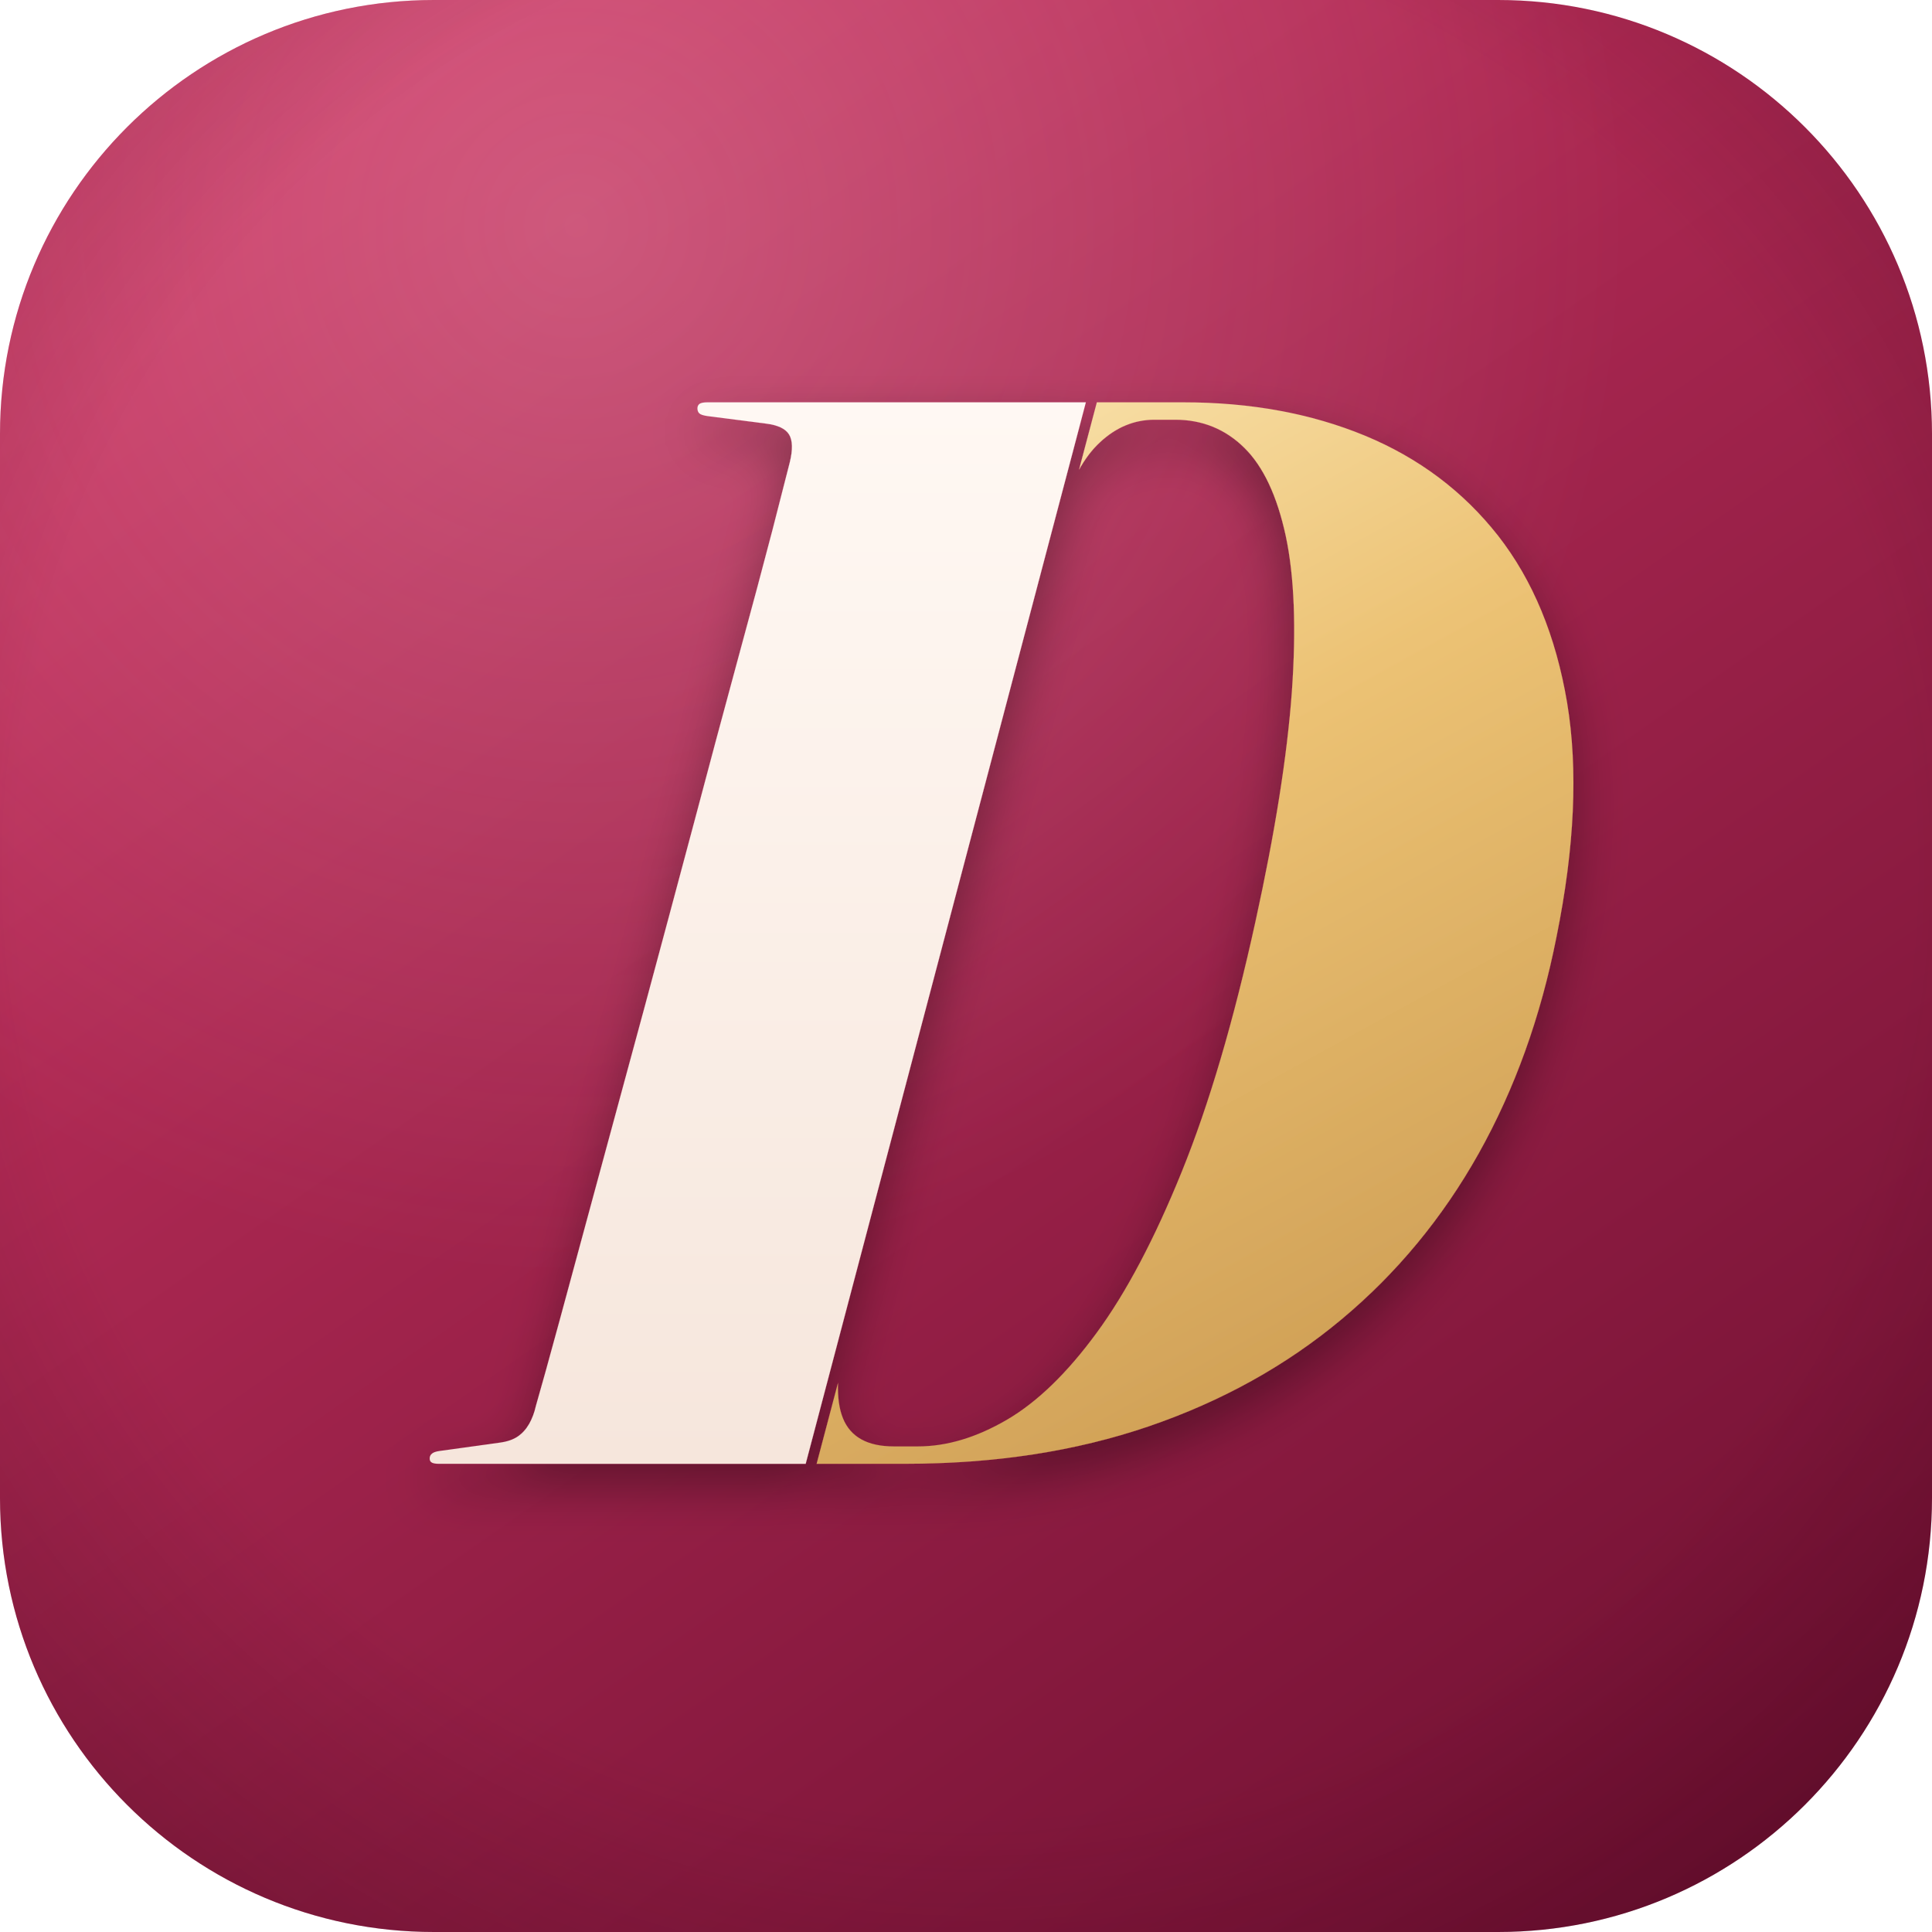
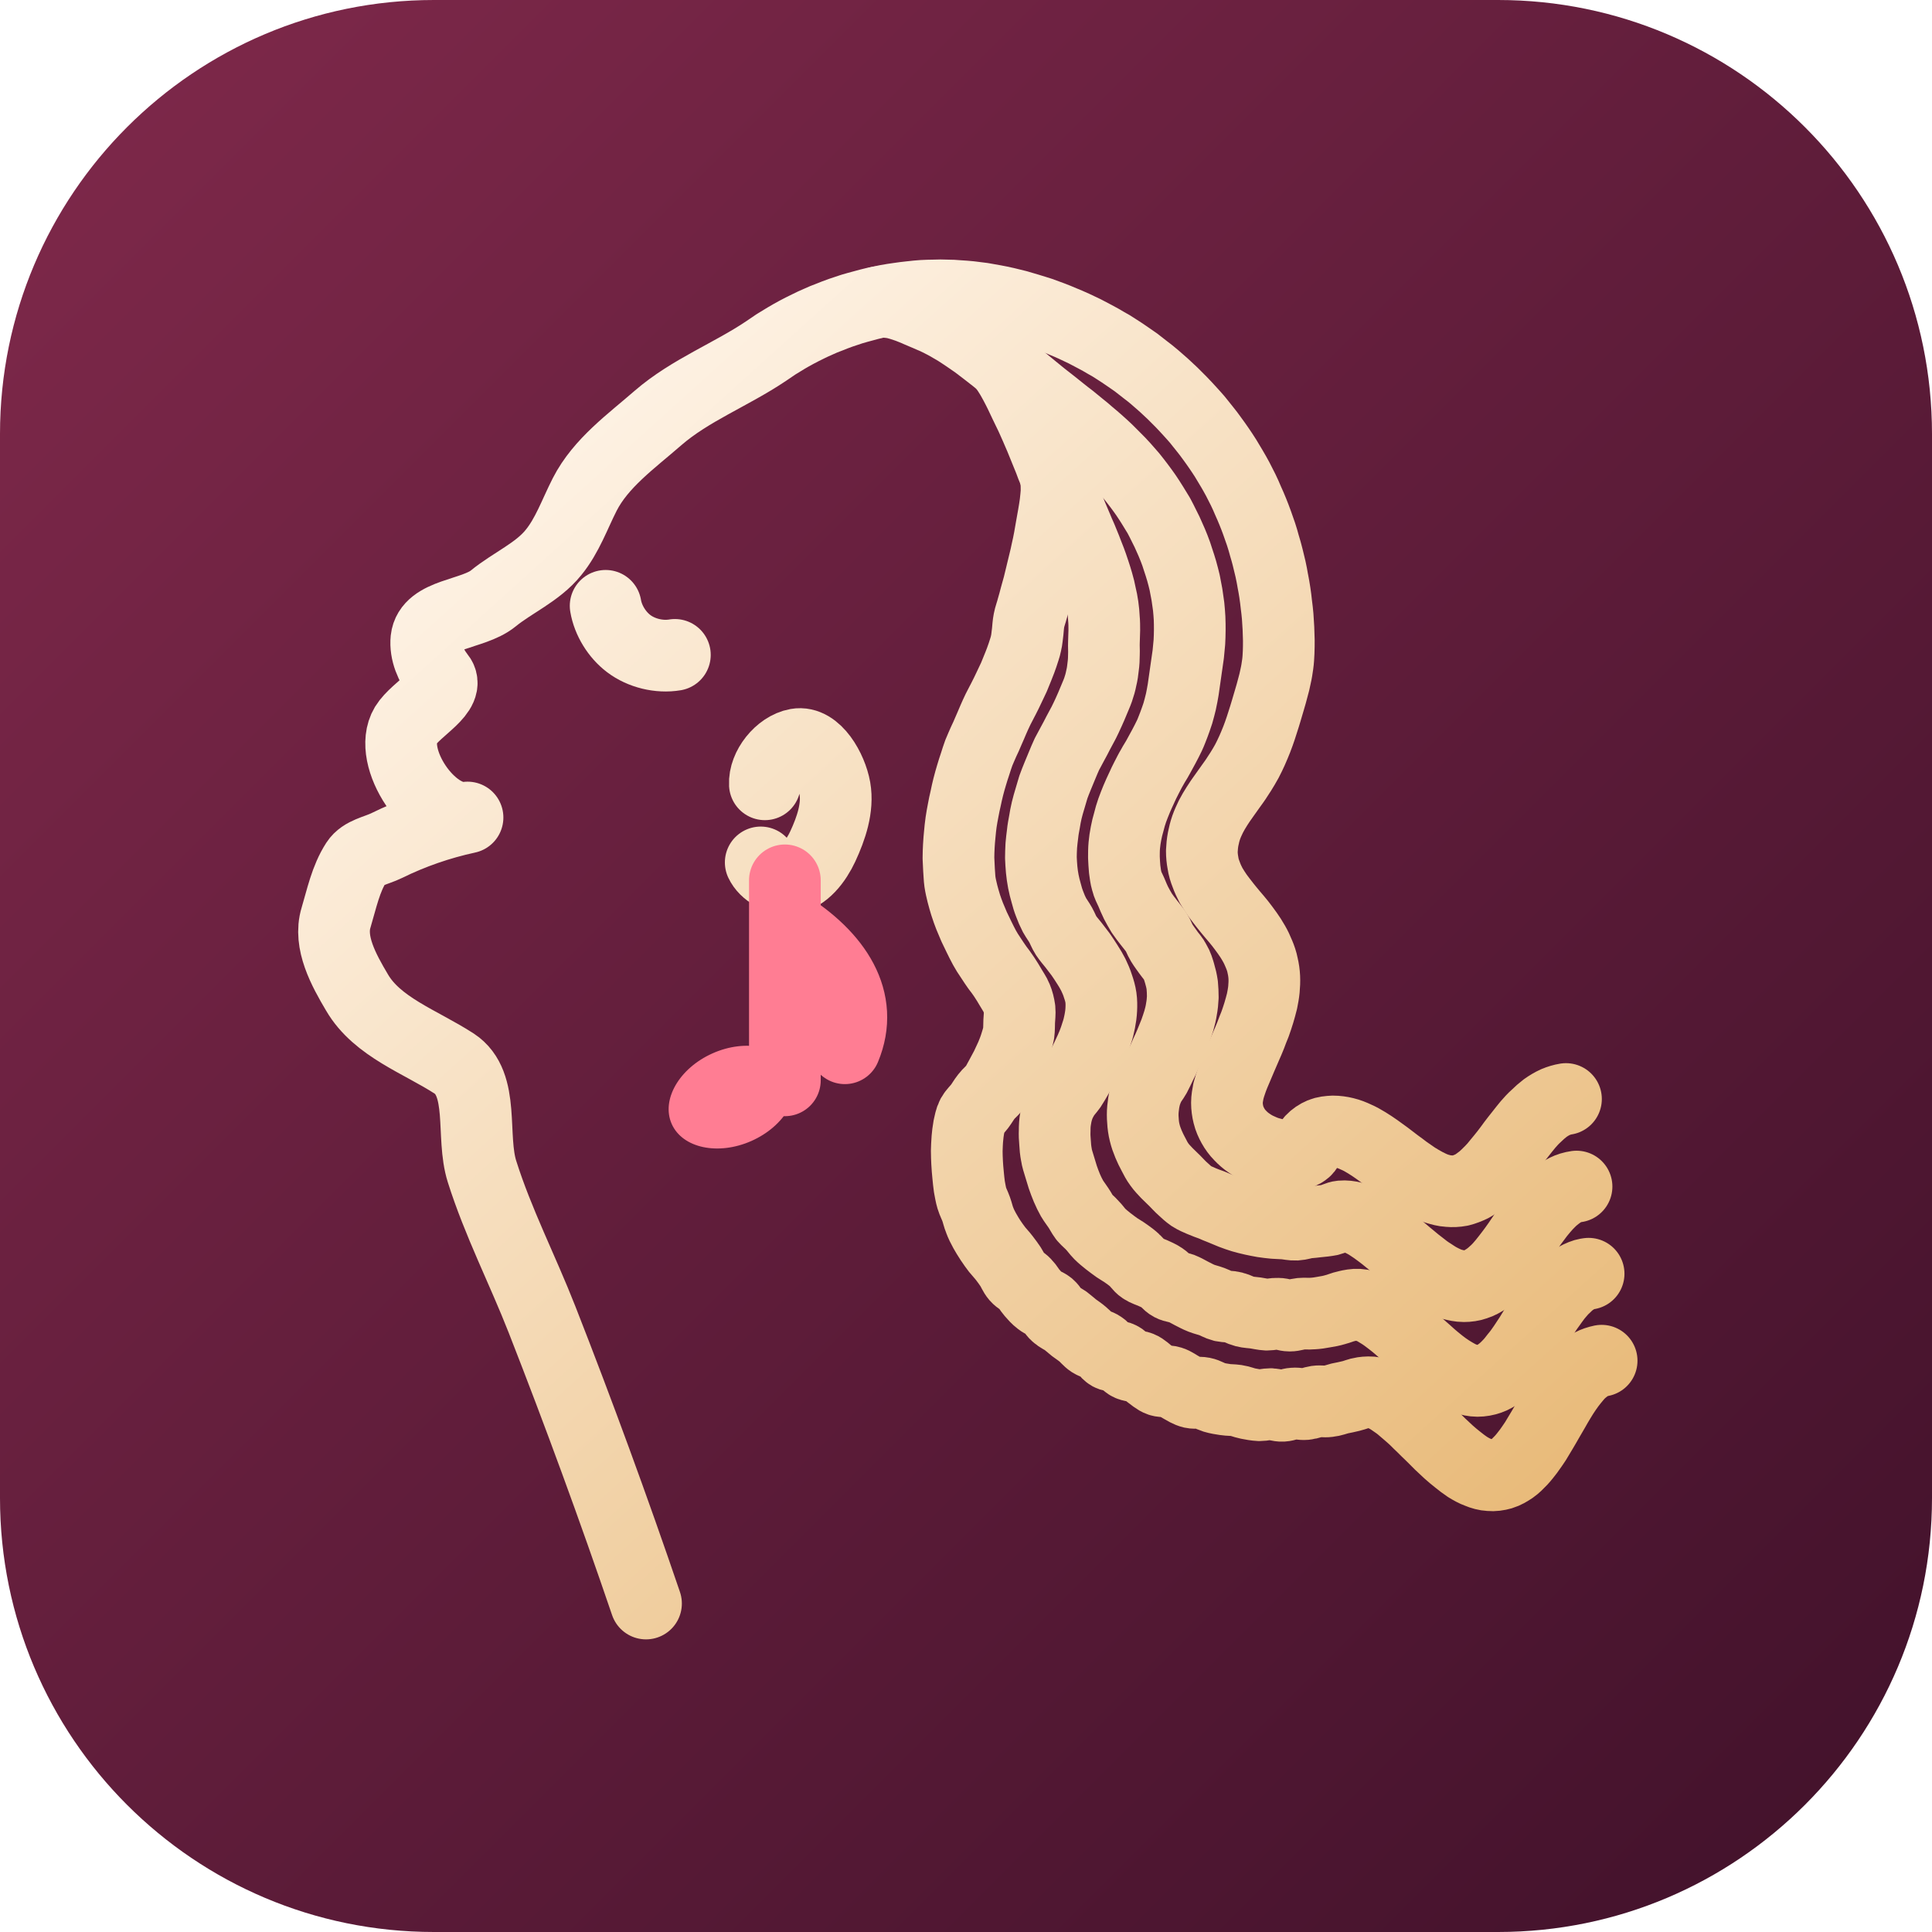
<svg xmlns="http://www.w3.org/2000/svg" viewBox="0 0 1024 1024">
  <defs>
-     <linearGradient id="bg" x1="0.15" y1="0" x2="0.85" y2="1">
-       <stop offset="0" stop-color="#cc3563" />
-       <stop offset="1" stop-color="#701032" />
+     <linearGradient id="bg" x1="0" y1="0" x2="1" y2="1">
+       <stop offset="0" stop-color="#80294b" />
+       <stop offset="1" stop-color="#40112a" />
    </linearGradient>
-     <radialGradient id="glow" cx="0.3" cy="0.12" r="0.9">
-       <stop offset="0" stop-color="#ffd9e2" stop-opacity="0.24" />
-       <stop offset="0.6" stop-color="#ffd9e2" stop-opacity="0" />
-     </radialGradient>
-     <radialGradient id="vig" cx="0.5" cy="0.45" r="0.75">
-       <stop offset="0.65" stop-color="#2a0010" stop-opacity="0" />
-       <stop offset="1" stop-color="#2a0010" stop-opacity="0.34" />
-     </radialGradient>
-     <linearGradient id="gold" x1="0.1" y1="0" x2="0.7" y2="1">
-       <stop offset="0" stop-color="#fff0c4" />
-       <stop offset="0.5" stop-color="#ecc274" />
-       <stop offset="1" stop-color="#cf9f55" />
+     <linearGradient id="ln" gradientUnits="userSpaceOnUse" x1="260" y1="200" x2="820" y2="820">
+       <stop offset="0" stop-color="#fff5ea" />
+       <stop offset="1" stop-color="#e8b977" />
    </linearGradient>
-     <linearGradient id="cream" x1="0" y1="0" x2="0" y2="1">
-       <stop offset="0" stop-color="#fff8f3" />
-       <stop offset="1" stop-color="#f6e6dc" />
-     </linearGradient>
-     <clipPath id="cl">
-       <path d="M0 0H623.1L352.8 1024H0Z" />
-     </clipPath>
-     <clipPath id="cr">
-       <path d="M629.1 0H1024V1024H358.8Z" />
-     </clipPath>
-     <filter id="sh" x="-20%" y="-20%" width="140%" height="140%">
-       <feGaussianBlur in="SourceAlpha" stdDeviation="14" />
-       <feOffset dy="12" />
-       <feComponentTransfer>
-         <feFuncA type="linear" slope="0.35" />
-       </feComponentTransfer>
-       <feMerge>
-         <feMergeNode />
-         <feMergeNode in="SourceGraphic" />
-       </feMerge>
-     </filter>
    <clipPath id="round">
      <rect width="1024" height="1024" rx="230" />
    </clipPath>
  </defs>
  <g clip-path="url(#round)">
    <rect width="1024" height="1024" fill="url(#bg)" />
-     <rect width="1024" height="1024" fill="url(#glow)" />
-     <rect width="1024" height="1024" fill="url(#vig)" />
-     <g transform="translate(520 512) scale(0.97) translate(-512 -512)">
-       <g filter="url(#sh)">
-         <path d="M210.7 781.1Q210.7 779.4 212 778.4Q213.2 777.4 216.1 777L249.3 772.4Q255.1 771.6 258.8 769.1Q262.5 766.6 265 762.3Q267.5 757.9 268.7 752.5Q272.9 738 281.8 705.3Q290.7 672.6 302.7 628.2Q314.7 583.9 328.2 534.2Q341.6 484.5 354.7 435.4Q367.7 386.3 379.1 344.4Q390.5 302.6 398 273.8Q405.4 245 407.5 236.7Q410 226.4 407.1 221.6Q404.2 216.8 394.3 215.6L362.4 211.5Q359 211 358 210Q357 209 357 207.3Q357 205.7 358.2 204.8Q359.5 204 362.4 204H622.5Q677.6 204 721.7 222.2Q765.9 240.5 794.5 276.9Q823 313.4 832.2 368.1Q841.3 422.7 826.4 496.1Q813.5 561.5 783.9 614.4Q754.3 667.2 708.9 705.1Q663.5 743 603.7 763.5Q543.8 784 470.5 784H215.7Q213.2 784 212 783.4Q210.7 782.8 210.7 781.1ZM477.5 774.5Q501.1 774.5 526 760Q550.9 745.5 575.1 712.5Q599.3 679.6 621.7 624.3Q644.1 569 661.9 487.8Q678 414.5 681.8 362.3Q685.5 310.1 678.5 277.1Q671.4 244.2 655.9 228.9Q640.3 213.5 618 213.5H606.8Q590.2 213.5 577 225.8Q563.7 238 556.2 264.1Q552.9 276.1 545.5 303.6Q538 331.2 528.1 368.9Q518.1 406.6 506.9 448.8Q495.8 491.1 484.6 533.6Q473.4 576 463.9 612.7Q454.3 649.4 447.5 675.7Q440.7 702 438.2 711.9Q430.3 743.8 436.5 759.1Q442.7 774.5 464.3 774.5Z" fill="url(#cream)" clip-path="url(#cl)" />
-         <path d="M210.7 781.1Q210.7 779.4 212 778.4Q213.2 777.4 216.1 777L249.3 772.4Q255.1 771.6 258.8 769.1Q262.5 766.6 265 762.3Q267.5 757.9 268.7 752.5Q272.9 738 281.8 705.3Q290.7 672.6 302.7 628.2Q314.7 583.9 328.2 534.2Q341.6 484.5 354.7 435.4Q367.7 386.3 379.1 344.4Q390.5 302.6 398 273.8Q405.4 245 407.5 236.7Q410 226.4 407.1 221.6Q404.2 216.8 394.3 215.6L362.4 211.5Q359 211 358 210Q357 209 357 207.3Q357 205.7 358.2 204.8Q359.5 204 362.4 204H622.5Q677.6 204 721.7 222.2Q765.9 240.5 794.5 276.9Q823 313.4 832.2 368.1Q841.3 422.7 826.4 496.1Q813.5 561.5 783.9 614.4Q754.3 667.2 708.9 705.1Q663.5 743 603.7 763.5Q543.8 784 470.5 784H215.7Q213.2 784 212 783.4Q210.7 782.8 210.7 781.1ZM477.5 774.5Q501.1 774.5 526 760Q550.9 745.5 575.1 712.5Q599.3 679.6 621.7 624.3Q644.1 569 661.9 487.8Q678 414.5 681.8 362.3Q685.5 310.1 678.5 277.1Q671.4 244.2 655.9 228.9Q640.3 213.5 618 213.5H606.8Q590.2 213.5 577 225.8Q563.7 238 556.2 264.1Q552.9 276.1 545.5 303.6Q538 331.2 528.1 368.9Q518.1 406.6 506.9 448.8Q495.8 491.1 484.6 533.6Q473.4 576 463.9 612.7Q454.3 649.4 447.5 675.7Q440.7 702 438.2 711.9Q430.3 743.8 436.5 759.1Q442.7 774.5 464.3 774.5Z" fill="url(#gold)" clip-path="url(#cr)" />
+     <g id="motif">
+       <g fill="none" stroke="url(#ln)" stroke-width="38" stroke-linecap="round" stroke-linejoin="round">
+         <path d="M342.4,849.9C325.2,799.4 306.8,749.2 287.3,699.4C277.0,673.1 264.0,647.9 255.5,621.0C249.5,602.2 257.2,574.5 240.7,563.7C222.8,552.1 199.9,544.4 189.2,526.0C182.2,514.2 174.1,499.5 178.1,486.4C181.1,476.4 183.2,465.8 188.9,457.0C192.2,451.9 199.4,450.9 204.9,448.2C218.5,441.5 233.0,436.5 247.8,433.3C228.4,436.2 205.0,401.3 215.0,384.5C220.5,375.5 239.4,366.5 232.7,358.3C228.4,352.9 225.3,345.6 226.0,338.8C227.5,325.1 250.6,325.9 261.3,317.3C271.7,308.8 284.9,303.3 293.3,292.9C300.7,283.9 304.6,272.5 309.9,262.1C318.4,245.4 334.7,233.8 348.8,221.5C365.8,206.8 387.4,198.6 406.0,186.1C407.8,184.9 409.5,183.7 411.3,182.5C413.1,181.4 414.9,180.3 416.7,179.2C418.5,178.1 420.4,177.1 422.2,176.1C424.1,175.1 426.0,174.1 427.9,173.2C429.8,172.2 431.7,171.4 433.7,170.5C435.6,169.6 437.6,168.8 439.5,168.1C441.5,167.3 443.5,166.5 445.5,165.8C447.5,165.1 449.5,164.5 451.5,163.8C453.6,163.2 455.6,162.6 457.6,162.1C459.7,161.5 461.7,161.0 463.8,160.5C465.9,160.1 467.9,159.6 470.0,159.2C472.1,158.8 474.2,158.5 476.3,158.2C478.4,157.9 480.5,157.6 482.6,157.4C484.7,157.1 486.8,157.0 488.9,156.8C491.1,156.7 493.2,156.6 495.3,156.6C497.4,156.5 499.5,156.5 501.7,156.6C503.8,156.6 505.9,156.7 508.0,156.9C510.1,157.0 512.2,157.2 514.3,157.4C516.5,157.7 518.6,157.9 520.7,158.2C522.8,158.6 524.8,158.9 526.9,159.3C529.0,159.7 531.1,160.1 533.2,160.6C535.2,161.1 537.3,161.6 539.3,162.1C541.4,162.7 543.4,163.3 545.4,163.9C547.5,164.5 549.5,165.2 551.5,165.8C553.5,166.5 555.5,167.3 557.5,168.0C559.5,168.8 561.4,169.5 563.4,170.4C565.3,171.2 567.3,172.0 569.2,172.9C571.1,173.8 573.0,174.7 574.9,175.6C576.8,176.6 578.7,177.6 580.6,178.6C582.5,179.6 584.3,180.6 586.1,181.7C588.0,182.7 589.8,183.8 591.6,185.0C593.4,186.1 595.1,187.3 596.9,188.5C598.6,189.7 600.4,190.9 602.1,192.1C603.8,193.4 605.5,194.7 607.1,196.0C608.8,197.3 610.5,198.6 612.1,200.0C613.7,201.4 615.3,202.8 616.9,204.2C618.4,205.6 620.0,207.1 621.5,208.5C623.0,210.0 624.5,211.5 626.0,213.0C627.5,214.5 628.9,216.1 630.4,217.7C631.8,219.2 633.2,220.8 634.6,222.4C635.9,224.1 637.3,225.7 638.6,227.4C639.9,229.0 641.2,230.7 642.4,232.4C643.7,234.1 644.9,235.9 646.1,237.6C647.3,239.4 648.5,241.1 649.6,242.9C650.7,244.7 651.8,246.5 652.9,248.4C654.0,250.2 655.0,252.1 656.0,253.9C657.0,255.8 657.9,257.7 658.9,259.6C659.8,261.5 660.7,263.4 661.5,265.4C662.4,267.3 663.2,269.3 664.0,271.2C664.8,273.2 665.6,275.2 666.3,277.2C667.0,279.2 667.7,281.2 668.4,283.2C669.0,285.2 669.7,287.2 670.2,289.3C670.8,291.3 671.4,293.3 671.9,295.4C672.4,297.4 672.9,299.5 673.4,301.6C673.8,303.7 674.3,305.7 674.6,307.8C675.0,309.9 675.4,312.0 675.7,314.1C676.0,316.2 676.3,318.3 676.5,320.4C676.8,322.5 677.0,324.6 677.2,326.7C677.3,328.8 677.5,330.9 677.6,333.1C677.7,335.2 677.7,337.3 677.8,339.4C677.8,341.5 677.8,343.7 677.7,345.8C677.6,347.9 677.5,350.0 677.2,352.1C676.9,354.2 676.6,356.3 676.1,358.4C675.7,360.5 675.2,362.5 674.6,364.6C674.1,366.6 673.5,368.7 672.9,370.7C672.3,372.7 671.7,374.8 671.1,376.8C670.5,378.8 669.9,380.8 669.2,382.9C668.6,384.9 667.9,386.9 667.2,388.9C666.5,390.9 665.7,392.9 664.9,394.8C664.1,396.8 663.2,398.7 662.3,400.6C661.4,402.5 660.4,404.4 659.3,406.2C658.2,408.1 657.1,409.8 655.9,411.6C654.8,413.4 653.5,415.1 652.3,416.8C651.1,418.6 649.8,420.2 648.6,422.0C647.4,423.7 646.1,425.5 645.0,427.3C643.9,429.0 642.8,430.9 641.8,432.8C640.9,434.7 640.0,436.6 639.3,438.6C638.6,440.6 638.1,442.7 637.7,444.7C637.3,446.8 637.1,448.9 637.0,451.1C637.0,453.2 637.2,455.3 637.6,457.4C637.9,459.5 638.5,461.5 639.3,463.5C640.0,465.5 640.9,467.4 641.9,469.3C643.0,471.1 644.1,472.9 645.3,474.6C646.6,476.4 647.9,478.0 649.2,479.7C650.5,481.4 651.9,483.0 653.2,484.6C654.6,486.2 656.0,487.9 657.3,489.5C658.6,491.2 659.9,492.9 661.1,494.6C662.3,496.3 663.5,498.1 664.5,499.9C665.6,501.8 666.5,503.7 667.3,505.7C668.1,507.6 668.8,509.6 669.2,511.7C669.7,513.8 670.0,515.9 670.1,518.0C670.2,520.1 670.1,522.3 669.9,524.4C669.7,526.5 669.3,528.6 668.9,530.6C668.4,532.7 667.8,534.7 667.2,536.8C666.6,538.8 665.9,540.8 665.2,542.8C664.4,544.8 663.6,546.7 662.9,548.7C662.1,550.7 661.3,552.6 660.4,554.6C659.6,556.5 658.7,558.5 657.9,560.4C657.1,562.4 656.2,564.3 655.4,566.3C654.6,568.2 653.7,570.2 653.0,572.2C652.3,574.2 651.6,576.2 651.1,578.2C650.7,580.3 650.3,582.4 650.3,584.5C650.3,586.6 650.6,588.8 651.1,590.8C651.6,592.9 652.5,594.9 653.5,596.7C654.5,598.5 655.8,600.3 657.3,601.8C658.7,603.3 660.3,604.7 662.1,605.9C663.8,607.1 665.7,608.2 667.6,609.0C669.5,609.9 671.5,610.7 673.6,611.2C675.6,611.8 677.7,612.2 679.8,612.4C681.9,612.5 684.1,612.7 686.2,612.2C688.2,611.8 690.3,611.1 691.9,609.7C693.5,608.3 693.8,605.9 695.2,604.3C696.6,602.8 698.4,601.6 700.3,600.8C702.2,600.0 704.4,599.8 706.5,599.7C708.6,599.7 710.8,600.0 712.8,600.5C714.9,601.0 716.9,601.8 718.8,602.7C720.7,603.5 722.6,604.6 724.4,605.7C726.2,606.8 728.0,608.0 729.7,609.2C731.4,610.4 733.1,611.7 734.8,612.9C736.5,614.2 738.2,615.5 739.9,616.8C741.6,618.0 743.3,619.3 745.0,620.6C746.7,621.8 748.5,623.0 750.2,624.2C752.0,625.3 753.8,626.4 755.7,627.4C757.6,628.4 759.5,629.3 761.5,630.0C763.5,630.6 765.6,631.2 767.7,631.3C769.8,631.5 772.0,631.4 774.1,631.0C776.1,630.5 778.1,629.7 780.0,628.8C781.9,627.8 783.6,626.5 785.3,625.2C786.9,623.9 788.4,622.4 789.9,620.9C791.4,619.4 792.8,617.8 794.1,616.1C795.5,614.5 796.8,612.8 798.1,611.2C799.4,609.5 800.7,607.8 801.9,606.1C803.2,604.4 804.5,602.7 805.8,601.1C807.1,599.4 808.5,597.7 809.8,596.1C811.2,594.5 812.6,592.9 814.2,591.5C815.7,590.0 817.3,588.6 819.0,587.3C820.7,586.1 822.5,585.0 824.5,584.1C826.2,583.4 828.1,582.8 830.0,582.5" />
+         <path d="M321.0,321.1C322.3,328.8 327.0,336.4 333.2,341.1C339.9,346.2 349.4,348.5 357.7,347.1" />
+         <path d="M405.4,415.7C404.9,406.7 413.4,396.1 422.3,394.5C432.4,392.7 440.7,407.7 442.5,417.8C444.3,428.1 440.5,439.1 436.1,448.6C432.6,456.1 426.3,464.8 418.1,465.5C412.4,466.0 405.6,462.2 403.2,457.1" />
+         <path d="M465.9,160.1C468.0,159.9 470.1,160.0 472.2,160.3C474.3,160.5 476.4,161.2 478.4,161.8C480.4,162.4 482.4,163.2 484.4,164.0C486.3,164.8 488.2,165.7 490.2,166.5C492.1,167.4 494.1,168.1 496.0,169.0C497.9,169.9 499.8,170.9 501.7,171.9C503.5,173.0 505.4,174.0 507.2,175.1C509.0,176.3 510.8,177.4 512.5,178.6C514.3,179.8 516.0,181.0 517.7,182.2C519.4,183.5 521.1,184.8 522.8,186.1C524.5,187.4 526.1,188.7 527.8,190.0C529.4,191.4 531.1,192.7 532.7,194.0C534.4,195.4 536.0,196.7 537.6,198.1C539.3,199.4 540.9,200.8 542.5,202.1C544.2,203.5 545.8,204.8 547.5,206.2C549.1,207.5 550.7,208.8 552.4,210.2C554.1,211.5 555.7,212.8 557.4,214.1C559.0,215.4 560.7,216.7 562.4,218.1C564.0,219.4 565.7,220.7 567.4,222.0C569.0,223.3 570.7,224.7 572.3,226.0C574.0,227.3 575.6,228.7 577.2,230.1C578.8,231.4 580.4,232.8 582.0,234.2C583.6,235.6 585.2,237.1 586.7,238.5C588.2,240.0 589.7,241.5 591.2,243.0C592.7,244.5 594.2,246.0 595.6,247.6C597.0,249.2 598.4,250.8 599.8,252.4C601.1,254.0 602.4,255.7 603.7,257.4C605.0,259.1 606.2,260.8 607.4,262.5C608.6,264.3 609.8,266.1 610.9,267.9C612.0,269.7 613.1,271.5 614.2,273.3C615.2,275.2 616.2,277.1 617.1,279.0C618.1,280.9 619.0,282.8 619.8,284.7C620.7,286.6 621.5,288.6 622.3,290.6C623.1,292.6 623.8,294.6 624.4,296.6C625.1,298.6 625.7,300.6 626.3,302.6C626.9,304.7 627.4,306.7 627.9,308.8C628.3,310.9 628.7,313.0 629.1,315.1C629.4,317.1 629.7,319.2 630.0,321.4C630.2,323.5 630.4,325.6 630.5,327.7C630.6,329.8 630.6,331.9 630.6,334.0C630.6,336.2 630.5,338.3 630.4,340.4C630.2,342.5 630.0,344.6 629.8,346.7C629.5,348.8 629.2,350.9 628.9,353.0C628.6,355.1 628.3,357.2 628.0,359.3C627.7,361.4 627.4,363.5 627.1,365.6C626.7,367.7 626.4,369.8 625.9,371.9C625.4,373.9 624.9,376.0 624.3,378.0C623.7,380.0 622.9,382.0 622.2,384.0C621.4,386.0 620.7,388.0 619.8,389.9C618.9,391.8 617.9,393.7 616.9,395.6C615.9,397.4 614.9,399.3 613.9,401.1C612.9,403.0 611.7,404.7 610.7,406.6C609.6,408.4 608.7,410.3 607.7,412.2C606.8,414.0 605.8,415.9 605.0,417.8C604.1,419.7 603.2,421.7 602.4,423.6C601.6,425.6 600.8,427.5 600.1,429.5C599.4,431.5 598.8,433.5 598.3,435.6C597.7,437.6 597.2,439.7 596.8,441.8C596.4,443.8 596.1,445.9 595.9,448.0C595.7,450.1 595.7,452.3 595.7,454.4C595.8,456.5 595.9,458.6 596.1,460.7C596.4,462.8 596.6,464.9 597.2,466.9C597.7,469.0 598.7,470.9 599.6,472.8C600.4,474.7 601.2,476.7 602.1,478.5C603.1,480.4 604.1,482.2 605.2,484.0C606.4,485.8 607.7,487.4 609.0,489.1C610.3,490.8 611.7,492.4 612.9,494.2C614.0,495.9 614.6,497.9 615.7,499.7C616.8,501.5 618.1,503.2 619.3,504.9C620.5,506.6 622.0,508.1 622.9,510.0C624.0,511.8 624.6,513.9 625.2,515.9C625.8,517.9 626.3,520.0 626.6,522.1C626.8,524.2 626.9,526.3 626.9,528.5C626.8,530.6 626.6,532.7 626.2,534.8C625.9,536.9 625.4,538.9 624.8,541.0C624.2,543.0 623.5,545.0 622.8,547.0C622.0,549.0 621.2,551.0 620.4,552.9C619.6,554.9 618.7,556.8 617.8,558.7C617.0,560.7 616.1,562.6 615.1,564.5C614.2,566.4 613.3,568.3 612.3,570.2C611.3,572.0 609.9,573.6 609.0,575.5C608.1,577.4 607.3,579.4 606.8,581.5C606.3,583.5 606.0,585.6 605.8,587.7C605.6,589.8 605.6,591.9 605.8,594.1C605.9,596.2 606.2,598.3 606.7,600.3C607.2,602.4 607.9,604.4 608.7,606.3C609.5,608.2 610.4,610.1 611.4,611.9C612.3,613.7 613.3,615.6 614.5,617.2C615.7,618.9 617.1,620.3 618.5,621.8C619.9,623.2 621.4,624.6 622.8,626.0C624.2,627.4 625.5,628.9 627.0,630.2C628.4,631.5 629.9,632.9 631.5,634.0C633.2,635.1 635.0,635.8 636.8,636.6C638.6,637.4 640.4,638.0 642.3,638.7C644.1,639.5 645.8,640.2 647.6,640.9C649.4,641.6 651.1,642.4 652.9,643.1C654.7,643.8 656.5,644.4 658.4,645.0C660.2,645.5 662.0,646.0 663.9,646.4C665.8,646.8 667.7,647.2 669.5,647.5C671.4,647.8 673.3,648.0 675.3,648.2C677.2,648.3 679.1,648.4 681.0,648.5C683.0,648.7 685.0,649.2 687.0,649.1C688.9,649.0 690.8,648.3 692.8,648.0C694.8,647.8 696.8,647.7 698.8,647.4C700.8,647.2 702.9,647.0 704.9,646.6C707.0,646.1 708.8,644.9 710.9,644.7C713.0,644.5 715.2,644.8 717.2,645.3C719.3,645.9 721.2,646.8 723.1,647.8C725.0,648.8 726.7,650.0 728.5,651.2C730.2,652.4 731.9,653.7 733.6,655.0C735.2,656.3 736.9,657.7 738.5,659.0C740.1,660.4 741.7,661.8 743.3,663.1C744.9,664.5 746.6,665.9 748.2,667.2C749.8,668.6 751.5,669.9 753.2,671.2C754.8,672.5 756.5,673.8 758.3,674.9C760.1,676.1 761.9,677.3 763.7,678.2C765.6,679.2 767.6,680.1 769.6,680.7C771.6,681.2 773.7,681.7 775.9,681.7C778.0,681.7 780.1,681.4 782.1,680.7C784.1,680.1 786.0,679.0 787.8,677.8C789.5,676.7 791.1,675.3 792.7,673.8C794.2,672.4 795.6,670.8 797.0,669.1C798.3,667.5 799.6,665.8 800.9,664.1C802.2,662.4 803.4,660.7 804.6,659.0C805.8,657.2 807.0,655.5 808.2,653.7C809.4,652.0 810.6,650.2 811.8,648.5C813.1,646.8 814.3,645.1 815.6,643.4C817.0,641.7 818.3,640.1 819.7,638.6C821.2,637.0 822.7,635.5 824.4,634.2C826.0,632.9 827.8,631.6 829.7,630.7C831.5,629.8 833.5,629.2 835.6,628.9" />
+         <path d="M531.2,192.6C532.5,194.3 533.7,196.0 534.8,197.8C536.0,199.6 537.0,201.5 538.0,203.3C539.0,205.2 540.0,207.1 540.9,209.0C541.8,210.9 542.7,212.8 543.6,214.7C544.5,216.7 545.5,218.5 546.4,220.5C547.3,222.4 548.1,224.3 549.0,226.3C549.8,228.2 550.7,230.2 551.5,232.1C552.3,234.1 553.1,236.0 553.9,238.0C554.7,240.0 555.5,241.9 556.3,243.9C557.0,245.9 557.8,247.9 558.6,249.8C559.4,251.8 560.1,253.8 560.9,255.7C561.7,257.7 562.5,259.7 563.3,261.7C564.1,263.6 564.9,265.6 565.7,267.5C566.5,269.5 567.3,271.5 568.1,273.4C568.9,275.4 569.8,277.3 570.6,279.3C571.4,281.2 572.2,283.2 573.1,285.1C573.9,287.1 574.7,289.0 575.5,291.0C576.3,293.0 577.0,295.0 577.8,296.9C578.5,298.9 579.3,300.9 579.9,302.9C580.6,304.9 581.2,307.0 581.8,309.0C582.4,311.0 582.9,313.1 583.3,315.2C583.8,317.2 584.2,319.3 584.5,321.4C584.8,323.5 585.0,325.6 585.1,327.8C585.3,329.9 585.3,332.0 585.3,334.1C585.3,336.2 585.1,338.3 585.1,340.5C585.0,342.6 585.2,344.7 585.1,346.8C585.1,348.9 585.0,351.1 584.7,353.2C584.5,355.3 584.2,357.4 583.7,359.4C583.3,361.5 582.7,363.6 582.0,365.6C581.3,367.6 580.4,369.5 579.6,371.5C578.8,373.4 578.0,375.4 577.1,377.3C576.3,379.2 575.3,381.1 574.4,383.0C573.4,384.8 572.4,386.7 571.4,388.6C570.5,390.4 569.5,392.3 568.5,394.1C567.5,396.0 566.5,397.8 565.5,399.7C564.6,401.6 563.8,403.6 563.0,405.5C562.2,407.4 561.4,409.4 560.6,411.3C559.8,413.3 559.0,415.2 558.3,417.2C557.7,419.2 557.1,421.3 556.5,423.3C555.9,425.3 555.3,427.3 554.8,429.4C554.3,431.5 553.9,433.6 553.6,435.6C553.2,437.7 552.8,439.8 552.6,441.9C552.3,444.0 552.1,446.1 551.9,448.2C551.8,450.4 551.7,452.5 551.7,454.6C551.8,456.7 551.9,458.8 552.1,460.9C552.3,463.0 552.6,465.1 553.0,467.2C553.4,469.2 553.9,471.3 554.5,473.3C555.0,475.3 555.6,477.3 556.4,479.3C557.1,481.2 557.9,483.1 558.9,485.0C559.9,486.8 561.2,488.5 562.2,490.3C563.2,492.1 563.9,494.1 565.0,495.8C566.2,497.6 567.6,499.2 568.9,500.8C570.2,502.5 571.5,504.2 572.8,505.9C574.0,507.7 575.2,509.4 576.3,511.2C577.5,513.0 578.5,514.8 579.5,516.7C580.4,518.6 581.3,520.6 581.9,522.6C582.6,524.6 583.2,526.6 583.5,528.7C583.8,530.8 583.8,532.9 583.7,535.0C583.6,537.2 583.3,539.3 582.9,541.3C582.5,543.4 582.0,545.5 581.3,547.5C580.7,549.5 580.0,551.5 579.2,553.5C578.4,555.5 577.5,557.4 576.6,559.3C575.7,561.2 574.8,563.1 573.8,565.0C572.9,566.9 571.9,568.8 570.9,570.6C569.8,572.5 568.8,574.3 567.6,576.1C566.4,577.8 564.9,579.3 563.8,581.1C562.7,582.9 561.7,584.8 561.0,586.8C560.3,588.8 559.8,590.8 559.5,592.9C559.1,595.0 559.0,597.1 559.0,599.3C558.9,601.4 559.0,603.5 559.2,605.6C559.3,607.7 559.5,609.8 559.9,611.9C560.2,614.0 560.9,616.0 561.5,618.0C562.1,620.0 562.7,622.0 563.3,623.9C564.0,625.9 564.7,627.8 565.5,629.7C566.3,631.6 567.2,633.4 568.2,635.2C569.2,636.9 570.5,638.5 571.6,640.2C572.7,641.8 573.6,643.7 574.8,645.3C576.1,646.8 577.7,648.0 579.0,649.5C580.4,650.9 581.5,652.6 582.9,654.0C584.3,655.4 585.8,656.6 587.3,657.8C588.9,659.0 590.4,660.2 592.0,661.3C593.6,662.4 595.3,663.3 596.8,664.4C598.4,665.5 600.0,666.7 601.4,668.0C602.9,669.3 603.9,671.2 605.6,672.3C607.2,673.4 609.1,673.9 610.9,674.7C612.6,675.5 614.4,676.2 616.0,677.3C617.7,678.4 618.8,680.3 620.7,681.3C622.4,682.2 624.4,682.2 626.2,682.9C628.0,683.6 629.7,684.6 631.4,685.5C633.2,686.4 635.0,687.4 636.8,688.1C638.6,688.8 640.5,689.2 642.4,689.9C644.3,690.6 646.0,691.7 648.0,692.2C649.9,692.6 651.9,692.4 653.7,692.9C655.8,693.4 657.6,694.6 659.6,695.1C661.5,695.6 663.5,695.6 665.5,695.9C667.5,696.2 669.5,696.7 671.5,696.8C673.4,696.8 675.4,696.2 677.3,696.3C679.4,696.3 681.5,697.3 683.6,697.3C685.6,697.3 687.5,696.5 689.5,696.3C691.5,696.1 693.6,696.4 695.7,696.2C697.7,696.1 699.8,695.8 701.8,695.4C703.8,695.1 705.8,694.7 707.8,694.1C709.8,693.6 711.7,692.7 713.7,692.3C715.8,691.8 717.9,691.4 720.0,691.5C722.1,691.6 724.2,692.3 726.1,693.1C728.1,693.8 729.9,695.0 731.7,696.1C733.5,697.2 735.2,698.5 736.9,699.8C738.6,701.1 740.2,702.4 741.8,703.8C743.4,705.2 745.0,706.6 746.6,708.1C748.1,709.5 749.7,710.9 751.2,712.4C752.8,713.8 754.4,715.2 756.0,716.6C757.5,718.0 759.1,719.4 760.8,720.8C762.4,722.1 764.1,723.5 765.8,724.7C767.5,725.9 769.3,727.1 771.1,728.1C773.0,729.2 774.9,730.2 776.9,730.8C778.9,731.4 781.0,731.9 783.1,731.9C785.2,731.9 787.4,731.5 789.4,730.8C791.4,730.1 793.2,729.0 794.9,727.7C796.6,726.5 798.2,725.0 799.6,723.5C801.1,722.0 802.4,720.3 803.7,718.6C805.1,717.0 806.3,715.2 807.5,713.5C808.7,711.7 809.8,710.0 811.0,708.2C812.1,706.4 813.2,704.6 814.3,702.8C815.5,701.0 816.6,699.2 817.7,697.4C818.9,695.6 820.0,693.8 821.3,692.1C822.5,690.4 823.7,688.7 825.0,687.0C826.4,685.4 827.7,683.7 829.3,682.3C830.8,680.8 832.4,679.3 834.2,678.2C835.9,677.1 837.9,676.1 839.9,675.5C840.6,675.3 841.3,675.2 842.0,675.1" />
+         <path d="M559.7,254.1C560.0,256.2 560.0,258.3 560.0,260.5C559.9,262.6 559.6,264.7 559.4,266.8C559.1,268.9 558.8,271.0 558.4,273.1C558.1,275.2 557.6,277.2 557.3,279.3C556.9,281.4 556.6,283.5 556.2,285.6C555.8,287.7 555.4,289.8 554.9,291.8C554.5,293.9 554.0,296.0 553.5,298.0C553.0,300.1 552.5,302.2 552.0,304.2C551.5,306.3 551.0,308.3 550.5,310.4C549.9,312.4 549.4,314.5 548.8,316.5C548.3,318.6 547.7,320.6 547.1,322.7C546.6,324.7 545.8,326.7 545.4,328.8C545.0,330.8 544.9,332.8 544.7,334.8C544.4,336.9 544.3,339.0 543.8,341.0C543.4,343.1 542.6,345.1 542.0,347.1C541.3,349.1 540.6,351.1 539.8,353.0C539.0,355.0 538.2,357.0 537.4,358.9C536.5,360.8 535.6,362.7 534.7,364.6C533.8,366.5 532.9,368.4 531.9,370.3C531.0,372.2 529.9,374.0 529.0,375.9C528.1,377.8 527.2,379.7 526.4,381.6C525.5,383.6 524.8,385.5 523.9,387.4C523.1,389.4 522.2,391.3 521.3,393.2C520.5,395.1 519.6,397.0 518.8,399.0C518.1,401.0 517.4,403.0 516.8,405.0C516.1,407.0 515.5,409.0 514.9,411.0C514.3,413.0 513.7,415.1 513.2,417.1C512.7,419.2 512.2,421.2 511.8,423.3C511.3,425.3 510.9,427.4 510.5,429.5C510.1,431.6 509.7,433.7 509.4,435.8C509.1,437.8 508.9,440.0 508.7,442.1C508.5,444.2 508.3,446.3 508.2,448.4C508.1,450.5 508.0,452.6 508.0,454.8C508.1,456.9 508.2,459.0 508.3,461.1C508.5,463.2 508.5,465.3 508.8,467.4C509.1,469.5 509.6,471.5 510.1,473.6C510.6,475.6 511.2,477.6 511.8,479.6C512.4,481.6 513.2,483.6 513.9,485.5C514.7,487.4 515.5,489.3 516.3,491.2C517.2,493.1 518.1,494.9 519.0,496.8C519.9,498.6 520.8,500.5 521.8,502.3C522.8,504.1 523.9,505.9 525.1,507.6C526.2,509.4 527.4,511.0 528.6,512.8C529.9,514.5 531.2,516.2 532.3,517.9C533.5,519.7 534.6,521.5 535.7,523.4C536.7,525.2 538.0,526.9 538.8,528.9C539.6,530.8 540.1,532.9 540.4,535.0C540.6,537.1 540.3,539.2 540.2,541.3C540.1,543.4 540.2,545.5 539.9,547.6C539.5,549.7 538.9,551.7 538.2,553.8C537.6,555.8 536.8,557.7 536.0,559.7C535.1,561.7 534.2,563.6 533.3,565.5C532.3,567.4 531.3,569.2 530.3,571.1C529.3,572.9 528.3,574.9 527.1,576.6C525.8,578.2 524.1,579.5 522.8,581.2C521.5,582.8 520.5,584.7 519.2,586.4C517.9,588.1 516.3,589.5 515.3,591.3C514.3,593.2 514.0,595.3 513.5,597.4C513.1,599.5 512.9,601.6 512.7,603.7C512.5,605.8 512.5,607.9 512.4,610.0C512.4,612.1 512.5,614.3 512.6,616.4C512.7,618.5 512.9,620.6 513.1,622.7C513.3,624.8 513.5,626.9 513.8,629.0C514.2,631.0 514.5,633.1 515.1,635.1C515.7,637.1 516.7,638.9 517.4,640.9C518.1,642.8 518.5,644.9 519.3,646.8C520.0,648.7 520.9,650.5 521.9,652.3C522.9,654.0 523.9,655.8 525.0,657.4C526.1,659.1 527.3,660.7 528.5,662.3C529.7,663.8 531.1,665.2 532.3,666.8C533.5,668.3 534.6,669.9 535.7,671.5C536.8,673.2 537.5,675.2 538.8,676.7C540.1,678.2 542.0,679.0 543.3,680.4C544.7,681.8 545.6,683.6 546.9,685.1C548.2,686.6 549.5,688.1 551.1,689.3C552.6,690.5 554.5,691.0 556.0,692.2C557.5,693.5 558.3,695.5 559.9,696.9C561.3,698.2 563.1,698.9 564.7,700.0C566.3,701.2 567.7,702.5 569.2,703.7C570.8,704.9 572.4,705.9 573.9,707.2C575.5,708.5 576.7,710.2 578.4,711.3C580.0,712.3 582.0,712.6 583.6,713.7C585.4,714.8 586.4,717.1 588.2,718.1C589.9,719.0 592.1,718.6 593.8,719.5C595.7,720.4 596.7,722.7 598.7,723.5C600.4,724.3 602.5,723.9 604.2,724.6C606.2,725.4 607.7,727.1 609.4,728.3C611.2,729.5 612.7,731.1 614.8,731.8C616.6,732.4 618.6,731.8 620.5,732.4C622.5,733.0 624.2,734.4 626.1,735.4C627.9,736.4 629.7,737.6 631.8,738.1C633.6,738.5 635.6,737.9 637.5,738.3C639.6,738.7 641.4,740.0 643.4,740.6C645.4,741.2 647.4,741.5 649.4,741.8C651.3,742.1 653.3,742.0 655.3,742.3C657.4,742.6 659.4,743.5 661.4,743.9C663.5,744.3 665.5,744.7 667.6,744.8C669.5,744.8 671.5,744.2 673.5,744.2C675.6,744.3 677.7,745.2 679.8,745.1C681.7,745.0 683.6,744.0 685.6,743.9C687.7,743.7 689.8,744.4 691.9,744.2C693.9,744.0 695.8,743.1 697.8,742.8C699.9,742.5 702.0,743.0 704.1,742.7C706.2,742.5 708.1,741.7 710.1,741.2C712.1,740.8 714.1,740.4 716.1,739.9C718.2,739.4 720.1,738.5 722.2,738.2C724.3,737.9 726.4,737.8 728.5,738.2C730.6,738.5 732.6,739.4 734.5,740.3C736.4,741.3 738.1,742.5 739.8,743.7C741.6,744.9 743.2,746.3 744.8,747.7C746.4,749.0 748.0,750.5 749.6,751.9C751.1,753.4 752.6,754.9 754.1,756.3C755.6,757.8 757.1,759.3 758.7,760.8C760.2,762.3 761.7,763.8 763.2,765.3C764.7,766.7 766.3,768.2 767.8,769.6C769.4,771.0 771.0,772.4 772.7,773.7C774.3,775.0 776.0,776.3 777.8,777.5C779.6,778.6 781.5,779.7 783.5,780.4C785.4,781.2 787.5,781.8 789.6,781.9C791.7,782.1 793.8,781.8 795.9,781.2C797.9,780.6 799.7,779.5 801.5,778.3C803.2,777.1 804.7,775.6 806.2,774.0C807.6,772.5 808.9,770.8 810.2,769.1C811.5,767.4 812.6,765.6 813.8,763.9C814.9,762.1 816.0,760.2 817.1,758.4C818.2,756.6 819.2,754.8 820.3,752.9C821.4,751.1 822.4,749.2 823.5,747.4C824.5,745.6 825.6,743.7 826.7,741.9C827.8,740.1 828.9,738.3 830.1,736.6C831.3,734.8 832.6,733.1 833.9,731.5C835.3,729.8 836.6,728.2 838.2,726.8C839.8,725.4 841.5,724.1 843.4,723.1C845.1,722.2 847.0,721.6 848.9,721.2" />
      </g>
+       <g fill="none" stroke="#ff7d93" stroke-width="38" stroke-linecap="round" stroke-linejoin="round">
+         <path d="M416.0,466.6L416.0,572.6M416.0,489.9C443.5,506.9 458.4,530.2 447.8,555.6" />
+       </g>
+       <ellipse cx="388.0" cy="581.5" rx="35.0" ry="25.4" transform="rotate(-24 388.0 581.5)" fill="#ff7d93" />
    </g>
  </g>
</svg>
